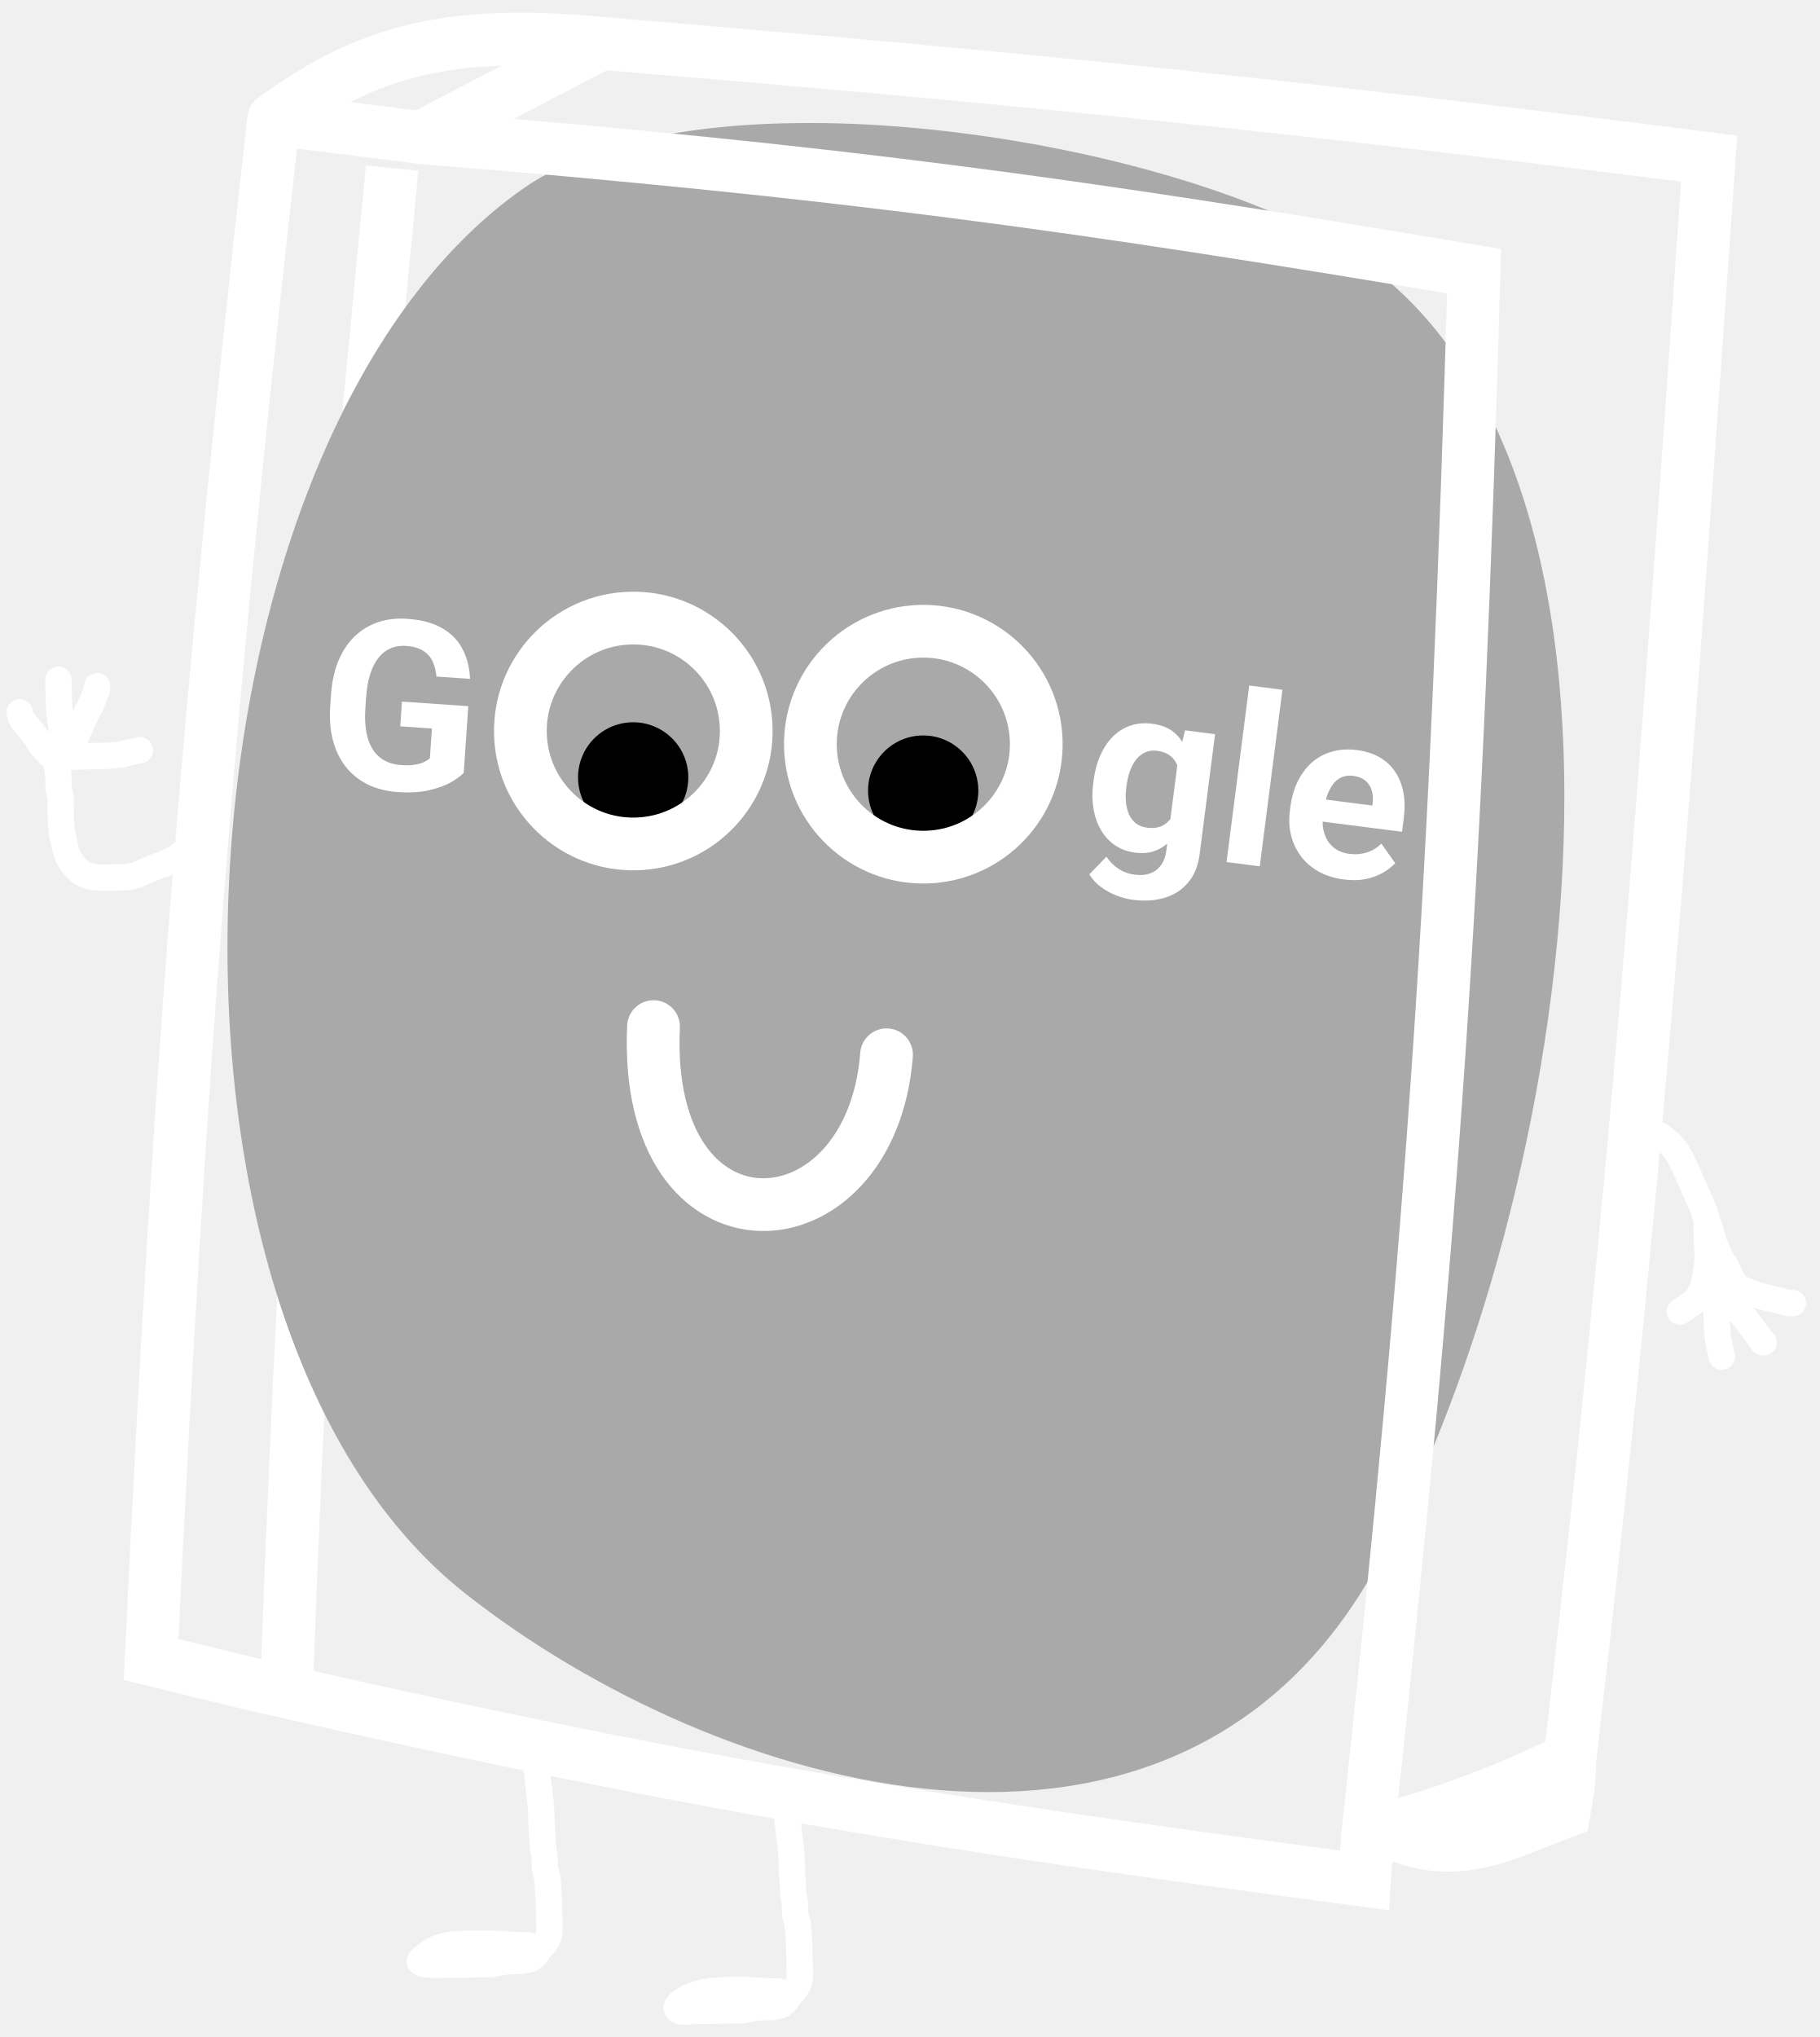
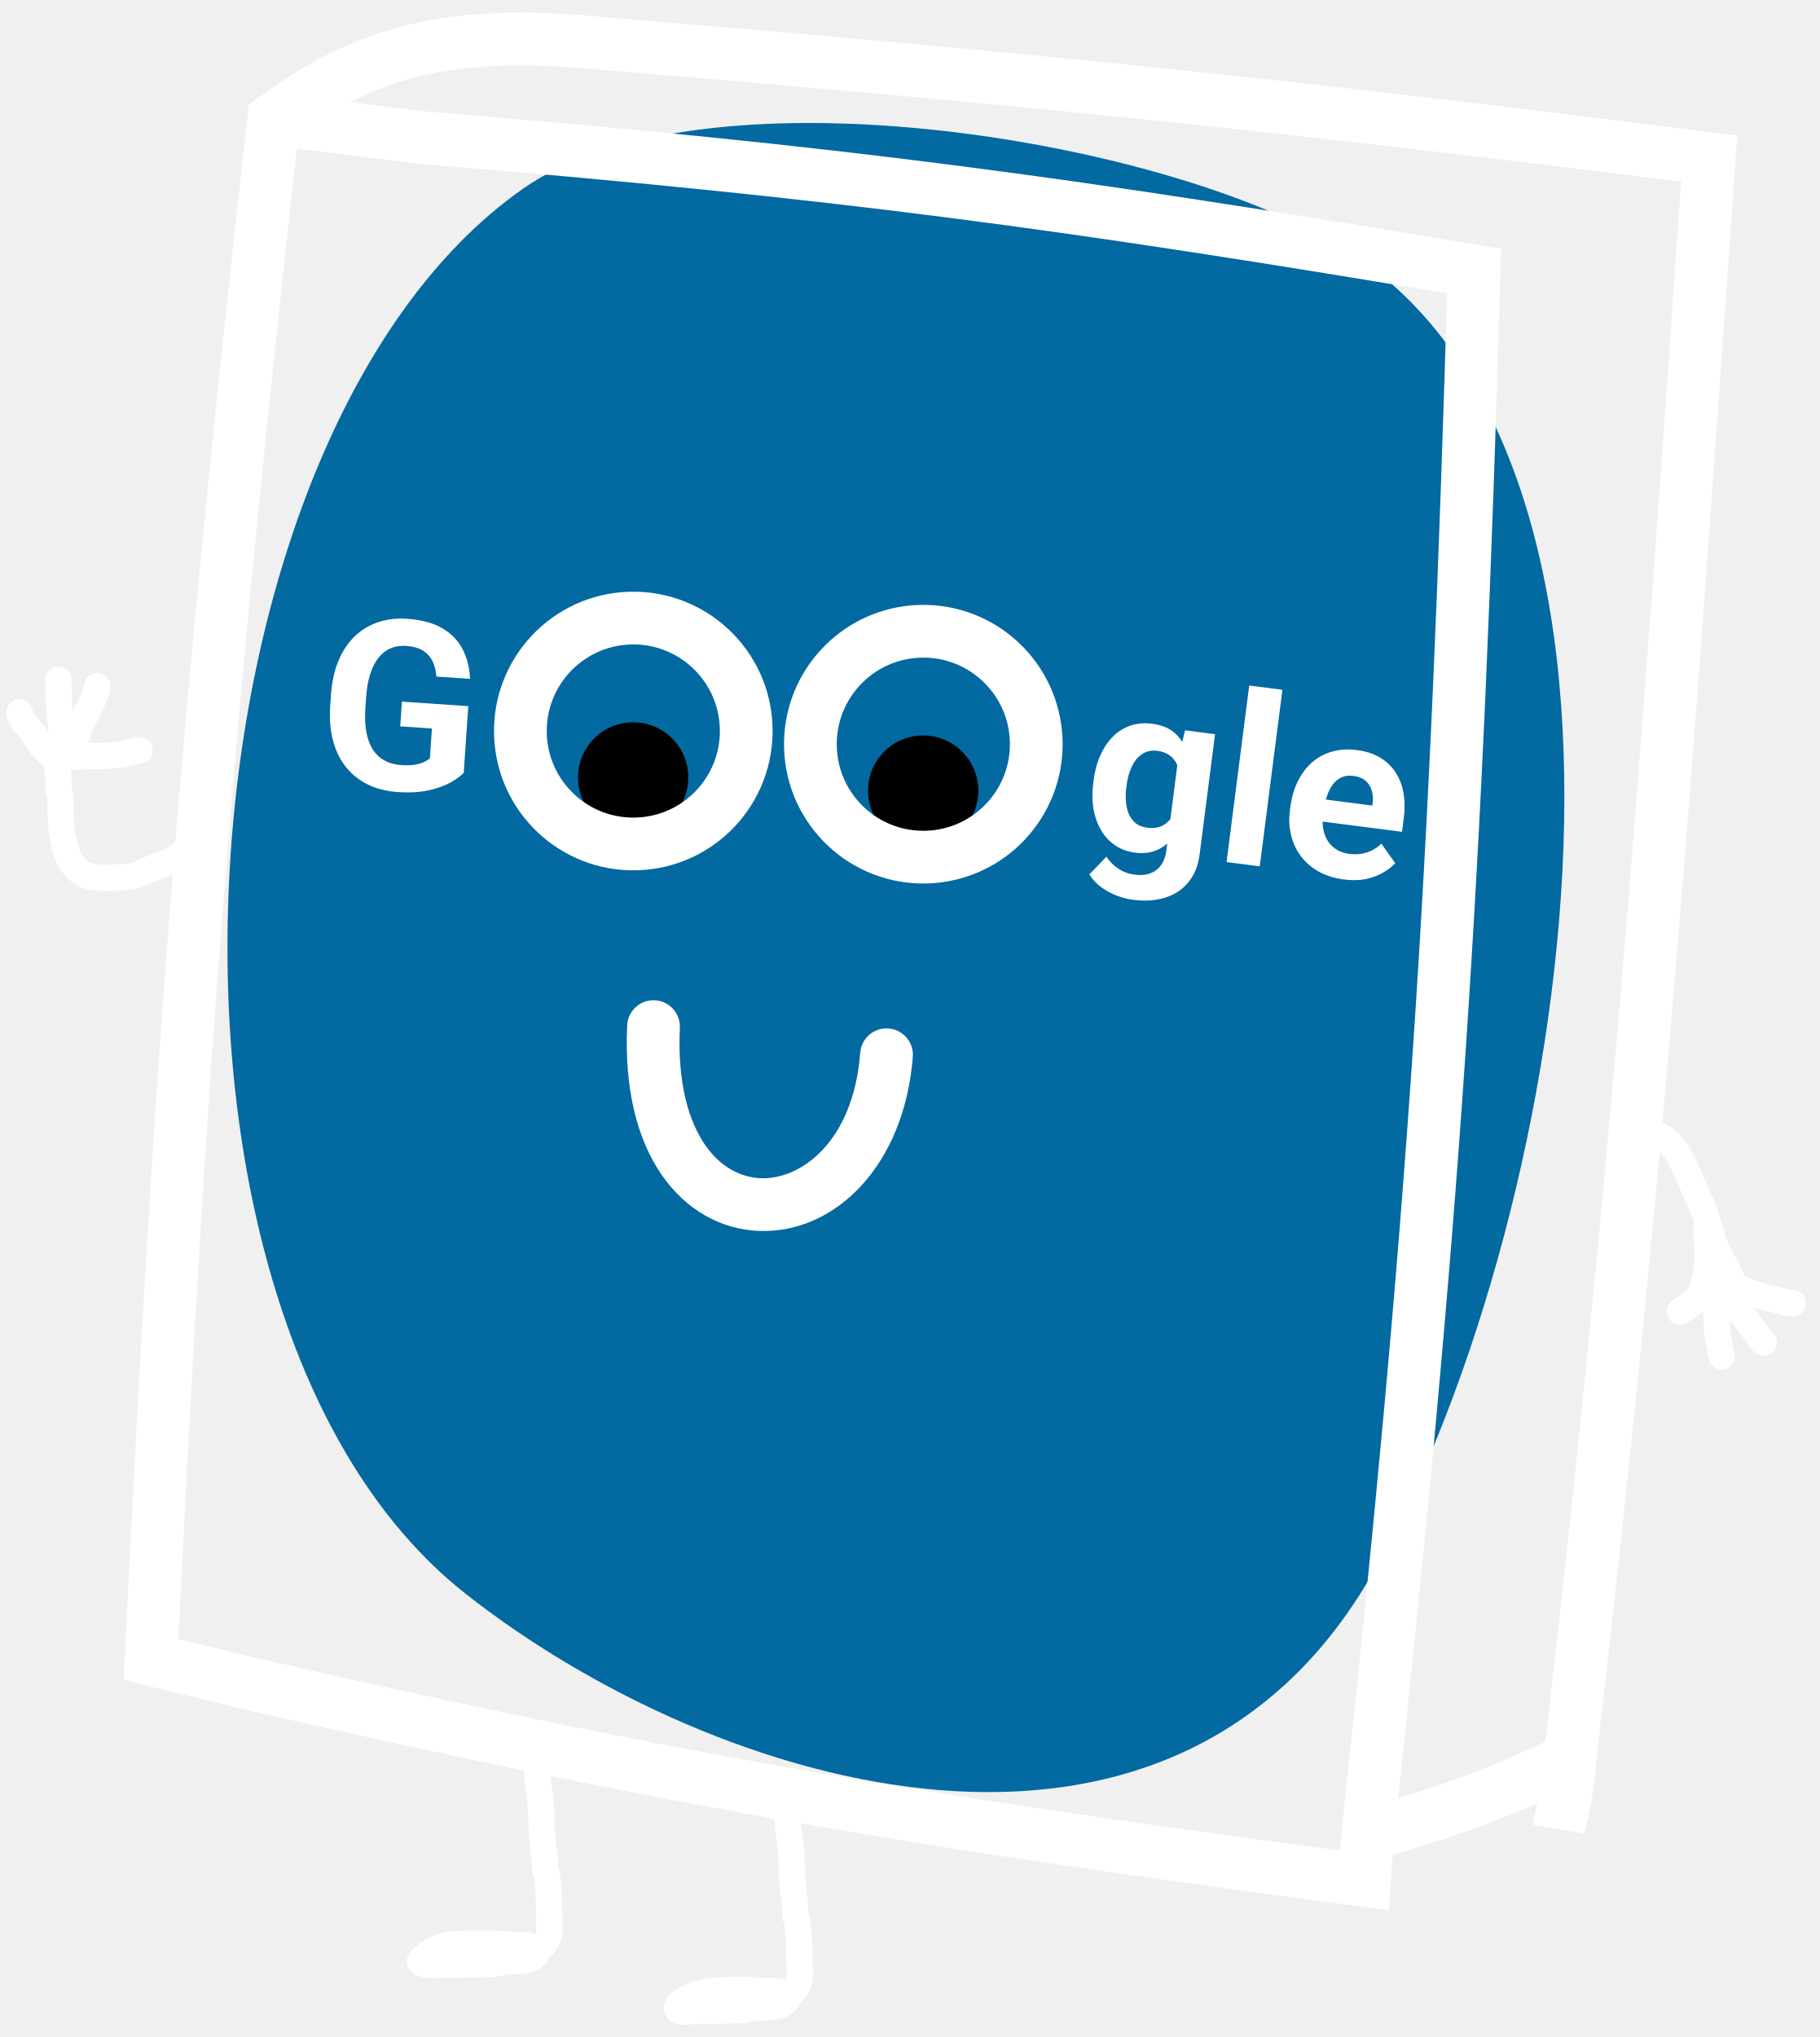
<svg xmlns="http://www.w3.org/2000/svg" width="276" height="309" viewBox="0 0 276 309" fill="none">
  <path d="M118.018 302.085C115.871 302.149 113.742 301.786 111.604 301.85C108.618 301.939 105.341 301.94 102.936 304.031C102.751 304.192 102.598 304.574 102.77 304.807C103.234 305.437 104.864 305.027 105.511 305.028C107.86 305.031 110.2 304.988 112.55 304.918C113.256 304.897 113.877 304.654 114.568 304.561C115.117 304.487 115.685 304.504 116.239 304.487C116.964 304.466 117.58 304.391 118.283 304.213C118.776 304.087 118.975 303.743 119.339 303.433M115.906 302.895L118.431 302.82C118.868 302.807 119.511 302.932 119.849 302.611C119.988 302.479 120.113 302.324 120.264 302.207C120.567 301.974 121.182 300.912 121.258 300.529C121.408 299.76 121.342 298.991 121.319 298.213C121.254 296.045 121.267 293.862 120.994 291.709C120.938 291.272 120.691 290.878 120.659 290.449C120.627 290.005 120.64 289.555 120.619 289.11C120.586 288.381 120.387 287.666 120.341 286.935C120.23 285.186 120.129 283.436 120.077 281.675C120.015 279.619 119.528 277.63 119.467 275.583" stroke="white" stroke-width="4" stroke-linecap="round" />
  <path d="M254.871 198.948C255.231 198.693 255.615 198.497 255.969 198.224C256.445 197.855 257.1 197.49 257.455 196.99C257.636 196.736 257.793 196.455 257.944 196.182C258.067 195.959 258.22 195.782 258.312 195.534C258.393 195.318 258.414 195.073 258.459 194.847C258.52 194.538 258.636 194.24 258.715 193.934C258.821 193.524 258.822 193.119 258.869 192.701C258.932 192.133 259.049 191.57 259.078 190.998C259.122 190.127 259.012 189.267 258.986 188.4L258.918 186.122M261.22 205.78C260.924 204.336 260.55 202.943 260.505 201.462C260.468 200.209 260.435 198.975 260.268 197.733C260.068 196.239 260.221 194.704 260.008 193.213C259.9 192.455 259.97 191.691 259.814 190.938C259.718 190.473 259.682 189.931 259.52 189.489M267.592 203.625C267.465 203.745 267.198 203.251 267.137 203.165C266.906 202.839 266.654 202.526 266.43 202.197C266.22 201.89 265.988 201.613 265.753 201.326C265.373 200.86 265.048 200.345 264.679 199.869C264.451 199.576 264.193 199.316 263.953 199.034C263.676 198.711 263.49 198.344 263.285 197.975C262.915 197.31 262.495 196.668 262.1 196.018C261.786 195.501 261.492 194.996 261.231 194.451C260.989 193.945 260.737 193.435 260.418 192.973M272.011 197.683C271.845 197.654 271.682 197.657 271.513 197.647C271.068 197.622 270.655 197.481 270.228 197.365C269.575 197.189 268.901 197.046 268.24 196.9C267.162 196.661 266.141 196.305 265.124 195.881C263.007 194.998 260.783 194.198 258.83 192.979M262.354 194.453C262.168 193.981 264.443 197.392 261.779 191.969C261.232 191.279 260.903 190.547 260.554 189.741C260.318 189.197 260.022 188.702 259.881 188.115C259.704 187.381 259.519 186.675 259.266 185.963C259.021 185.272 258.797 184.557 258.583 183.856C258.338 183.054 257.957 182.322 257.602 181.563C256.919 180.106 256.366 178.584 255.654 177.14C255.082 175.982 254.562 174.747 253.659 173.791C253.352 173.467 252.977 173.166 252.642 172.868C252.298 172.561 251.91 172.293 251.486 172.115C251.169 171.981 250.896 171.878 250.569 171.782C250.381 171.728 250.166 171.738 250 171.635" stroke="white" stroke-width="4" stroke-linecap="round" />
-   <path d="M59.5 25.5C50.778 115.113 46.88 165.36 43.5 255" stroke="white" stroke-width="8" />
-   <path d="M70.615 241.744C17.31 199.756 25.378 66.391 79.382 28.601C106.267 9.787 174.648 20.559 202.827 37.059C256.198 68.311 239.124 182.665 208.827 237.609C178.529 292.553 108.783 271.807 70.615 241.744Z" fill="#A9A9A9" />
-   <path d="M41.527 18.071C55.318 7.991 67.644 4.283 91.271 6.578M41.527 18.071C31.149 110.225 27.306 161.319 22.917 251.732L37.493 255.298C48.157 257.736 58.068 259.939 67.472 261.957C116.184 272.408 151.307 277.882 207.016 285.242L207.46 278.726M41.527 18.071L63.834 20.855M91.271 6.578C158.136 12.147 194.988 15.932 259.308 24.061C252.402 123.536 248.313 179.404 238.187 266.801M91.271 6.578L63.834 20.855M238.187 266.801C229.076 271.363 219.567 274.907 210.195 277.483M238.187 266.801C238.098 270.559 237.773 272.162 237.314 274.831C228.812 277.941 220.745 282.952 210.195 277.483M207.46 278.726C217.557 185.355 220.999 133.348 223.644 41.135C161.867 30.739 126.949 26.021 63.834 20.855M207.46 278.726L210.195 277.483M99.149 155.729C97.494 191.913 132.153 190.115 134.5 160" stroke="white" stroke-width="8" stroke-linecap="round" />
+   <path d="M70.615 241.744C17.31 199.756 25.378 66.391 79.382 28.601C106.267 9.787 174.648 20.559 202.827 37.059C256.198 68.311 239.124 182.665 208.827 237.609C178.529 292.553 108.783 271.807 70.615 241.744Z" fill="#0369a1" />
+   <path d="M223.644 41.135L227.643 41.25L227.743 37.769L224.308 37.191L223.644 41.135ZM207.016 285.242L206.493 289.207L210.718 289.765L211.007 285.514L207.016 285.242ZM37.493 255.298L36.543 259.183L36.572 259.19L36.602 259.197L37.493 255.298ZM41.527 18.071L39.167 14.841L37.749 15.878L37.552 17.623L41.527 18.071ZM91.271 6.578L90.884 10.559L90.911 10.562L90.939 10.564L91.271 6.578ZM259.308 24.061L263.298 24.338L263.56 20.567L259.809 20.093L259.308 24.061ZM207.46 278.726L203.484 278.296L203.475 278.374L203.47 278.454L207.46 278.726ZM22.917 251.732L18.922 251.538L18.762 254.833L21.966 255.617L22.917 251.732ZM210.195 277.483L209.135 273.626L208.829 273.71L208.54 273.842L210.195 277.483ZM103.144 155.912C103.245 153.705 101.538 151.834 99.331 151.733C97.124 151.633 95.254 153.34 95.153 155.547L103.144 155.912ZM138.488 160.311C138.66 158.108 137.013 156.184 134.811 156.012C132.608 155.84 130.684 157.487 130.512 159.689L138.488 160.311ZM63.834 20.855L63.338 24.825L63.423 24.835L63.508 24.842L63.834 20.855ZM67.472 261.957L68.311 258.046L68.311 258.046L67.472 261.957ZM43.887 21.3C50.489 16.475 56.546 13.312 63.662 11.569C70.828 9.814 79.325 9.437 90.884 10.559L91.657 2.597C79.59 1.425 70.111 1.753 61.759 3.799C53.358 5.856 46.356 9.587 39.167 14.841L43.887 21.3ZM90.939 10.564C157.753 16.129 194.548 19.908 258.806 28.03L259.809 20.093C195.428 11.955 158.52 8.165 91.603 2.592L90.939 10.564ZM255.317 23.784C248.412 123.249 244.329 179.04 234.213 266.341L242.16 267.262C252.298 179.768 256.392 123.824 263.298 24.338L255.317 23.784ZM219.646 41.021C217.003 133.131 213.569 185.033 203.484 278.296L211.437 279.156C221.546 185.678 224.994 133.565 227.643 41.25L219.646 41.021ZM203.47 278.454L203.026 284.97L211.007 285.514L211.451 278.997L203.47 278.454ZM38.444 251.412L23.867 247.846L21.966 255.617L36.543 259.183L38.444 251.412ZM26.912 251.926C31.298 161.588 35.134 110.58 45.502 18.518L37.552 17.623C27.163 109.87 23.314 161.049 18.922 251.538L26.912 251.926ZM236.396 263.225C227.536 267.66 218.274 271.114 209.135 273.626L211.255 281.34C220.86 278.7 230.616 275.065 239.977 270.378L236.396 263.225ZM208.54 273.842L205.806 275.084L209.115 282.367L211.849 281.125L208.54 273.842ZM95.153 155.547C94.712 165.189 96.665 172.796 100.346 178.16C104.067 183.582 109.453 186.522 115.182 186.724C126.741 187.133 137.205 176.772 138.488 160.311L130.512 159.689C129.448 173.344 121.409 178.939 115.465 178.729C112.443 178.623 109.328 177.11 106.942 173.633C104.517 170.098 102.758 164.361 103.144 155.912L95.153 155.547ZM240.442 278.161C240.803 276.064 242.088 271.034 242.186 266.896L234.188 266.707C234.108 270.083 233.115 273.564 232.558 276.806L240.442 278.161ZM224.308 37.191C162.438 26.779 127.406 22.045 64.16 16.869L63.508 24.842C126.492 29.997 161.296 34.7 222.981 45.08L224.308 37.191ZM64.329 16.886L42.023 14.102L41.032 22.04L63.338 24.825L64.329 16.886ZM207.54 281.276C151.889 273.924 116.881 268.466 68.311 258.046L66.633 265.868C115.488 276.349 150.725 281.84 206.493 289.207L207.54 281.276ZM68.311 258.046C58.927 256.032 49.034 253.833 38.385 251.398L36.602 259.197C47.28 261.638 57.208 263.846 66.633 265.868L68.311 258.046Z" fill="white" />
  <path d="M80.036 295.085C77.889 295.149 75.76 294.785 73.621 294.849C70.636 294.939 67.088 294.478 64.683 296.569C64.498 296.73 63.542 297.365 63.714 297.598C64.178 298.228 66.882 298.027 67.529 298.028C69.878 298.031 72.218 297.988 74.568 297.918C75.274 297.897 75.895 297.654 76.586 297.561C77.135 297.487 77.703 297.504 78.257 297.487C78.982 297.465 79.597 297.391 80.301 297.212C80.794 297.087 80.993 296.743 81.357 296.433M77.924 295.895L80.449 295.82C80.886 295.807 81.529 295.932 81.867 295.611C82.006 295.479 82.131 295.323 82.282 295.207C82.585 294.974 83.2 293.912 83.276 293.528C83.426 292.76 83.36 291.991 83.337 291.213C83.272 289.045 83.285 286.861 83.012 284.709C82.956 284.272 82.709 283.878 82.677 283.449C82.645 283.005 82.658 282.555 82.637 282.11C82.604 281.381 82.405 280.665 82.359 279.935C82.248 278.186 82.147 276.436 82.095 274.675C82.033 272.619 81.546 270.63 81.485 268.583" stroke="white" stroke-width="4" stroke-linecap="round" />
  <path d="M8.85 103.115C8.894 104.583 8.898 106.059 8.992 107.525C9.061 108.593 9.25 109.639 9.328 110.705C9.371 111.293 9.414 111.8 9.548 112.36C9.603 112.588 9.621 112.814 9.628 113.047M14.746 104.093C14.76 104.555 14.535 105.032 14.381 105.461C14.091 106.27 13.737 107.032 13.323 107.785C12.595 109.11 12.03 110.497 11.496 111.906C11.338 112.325 11.16 112.75 11.026 113.176C10.967 113.367 10.803 113.519 10.759 113.708C10.711 113.913 10.645 114.089 10.579 114.29C10.542 114.402 10.439 114.431 10.443 114.562M21.193 113.807C20.542 113.862 19.931 114.146 19.282 114.238C18.956 114.285 18.626 114.45 18.306 114.471C17.863 114.499 17.426 114.55 16.984 114.596C16.047 114.693 15.081 114.663 14.139 114.691L10.306 114.806M2.986 108.052C3.008 108.796 3.629 109.588 4.116 110.113C4.738 110.783 5.254 111.541 5.779 112.291C5.977 112.574 6.099 112.904 6.324 113.167C6.532 113.412 6.747 113.648 6.981 113.869C7.157 114.035 7.375 114.188 7.456 114.41M8.491 115.245C8.495 115.374 8.477 115.53 8.512 115.656C8.607 116.008 8.676 116.323 8.73 116.694C8.814 117.283 8.857 117.84 8.875 118.44C8.895 119.093 8.87 119.772 9.052 120.406C9.271 121.172 9.177 122.079 9.2 122.871C9.244 124.331 9.246 125.89 9.622 127.309C9.788 127.94 9.871 128.596 10.063 129.22C10.322 130.056 10.697 130.705 11.266 131.369C11.837 132.037 12.617 132.671 13.476 132.893C14.796 133.235 16.122 133.148 17.471 133.107C18.764 133.069 19.961 133.131 21.15 132.554C22.325 131.984 23.565 131.516 24.793 131.072C25.372 130.862 25.952 130.573 26.489 130.267C26.736 130.126 27.165 129.981 27.342 129.761C27.434 129.647 27.665 129.426 27.788 129.374C28.052 129.261 28.387 129.238 28.623 129.071" stroke="white" stroke-width="4" stroke-linecap="round" />
  <path d="M71.047 107.12L70.354 117.238C69.923 117.691 69.274 118.169 68.405 118.673C67.538 119.166 66.435 119.566 65.099 119.874C63.762 120.182 62.164 120.272 60.305 120.144C58.657 120.032 57.173 119.66 55.854 119.029C54.535 118.387 53.421 117.506 52.511 116.386C51.612 115.268 50.952 113.93 50.53 112.374C50.109 110.807 49.966 109.041 50.1 107.077L50.21 105.481C50.344 103.517 50.715 101.786 51.323 100.289C51.942 98.793 52.761 97.551 53.78 96.563C54.8 95.576 55.983 94.853 57.33 94.393C58.677 93.933 60.151 93.758 61.753 93.868C63.974 94.02 65.773 94.507 67.15 95.33C68.527 96.141 69.547 97.209 70.208 98.534C70.881 99.849 71.249 101.331 71.313 102.98L66.209 102.63C66.14 101.756 65.946 100.985 65.628 100.317C65.309 99.65 64.824 99.111 64.17 98.702C63.529 98.294 62.676 98.054 61.612 97.981C60.735 97.921 59.94 98.048 59.225 98.364C58.523 98.668 57.914 99.149 57.399 99.807C56.884 100.464 56.469 101.293 56.154 102.294C55.839 103.294 55.635 104.466 55.543 105.811L55.431 107.442C55.34 108.775 55.388 109.964 55.575 111.011C55.762 112.046 56.083 112.931 56.538 113.667C57.005 114.392 57.601 114.955 58.325 115.357C59.049 115.759 59.908 115.994 60.902 116.062C61.732 116.119 62.427 116.096 62.986 115.994C63.557 115.892 64.018 115.753 64.371 115.578C64.736 115.391 65.019 115.211 65.219 115.037L65.528 110.512L60.723 110.183L60.98 106.43L71.047 107.12Z" fill="white" />
  <path d="M179.792 110.785L184.342 111.369L182 129.606C181.779 131.326 181.208 132.736 180.287 133.834C179.376 134.946 178.201 135.723 176.762 136.164C175.322 136.617 173.701 136.728 171.899 136.496C171.109 136.395 170.285 136.183 169.429 135.86C168.584 135.539 167.789 135.106 167.043 134.561C166.31 134.018 165.719 133.375 165.271 132.632L167.866 129.953C168.36 130.702 168.967 131.311 169.687 131.782C170.405 132.264 171.228 132.565 172.158 132.684C173.065 132.8 173.854 132.73 174.525 132.474C175.194 132.229 175.738 131.809 176.158 131.213C176.575 130.628 176.842 129.889 176.957 128.994L178.744 115.081L179.792 110.785ZM165.858 118.813L165.905 118.447C166.091 117.006 166.433 115.721 166.932 114.592C167.445 113.452 168.081 112.5 168.841 111.735C169.613 110.972 170.499 110.418 171.5 110.074C172.501 109.73 173.595 109.634 174.78 109.787C176.036 109.948 177.058 110.315 177.847 110.889C178.635 111.463 179.248 112.215 179.683 113.146C180.121 114.064 180.416 115.124 180.569 116.325C180.735 117.516 180.817 118.809 180.815 120.203L180.712 121.005C180.369 122.296 179.951 123.483 179.457 124.565C178.964 125.648 178.378 126.577 177.699 127.352C177.022 128.116 176.229 128.676 175.321 129.032C174.425 129.389 173.395 129.493 172.233 129.344C171.071 129.195 170.049 128.821 169.169 128.224C168.3 127.628 167.59 126.857 167.038 125.912C166.486 124.967 166.104 123.89 165.893 122.681C165.694 121.474 165.682 120.185 165.858 118.813ZM170.927 119.092L170.88 119.458C170.78 120.237 170.762 120.973 170.826 121.667C170.891 122.36 171.047 122.989 171.293 123.552C171.553 124.105 171.902 124.558 172.342 124.91C172.794 125.251 173.351 125.465 174.014 125.55C174.932 125.668 175.707 125.572 176.337 125.263C176.969 124.943 177.474 124.458 177.853 123.81C178.232 123.161 178.502 122.393 178.663 121.504L178.956 119.22C179.027 118.484 179.013 117.815 178.913 117.211C178.815 116.596 178.636 116.059 178.376 115.601C178.116 115.142 177.751 114.764 177.281 114.467C176.811 114.171 176.233 113.978 175.547 113.89C174.885 113.805 174.29 113.882 173.763 114.122C173.249 114.351 172.796 114.701 172.405 115.17C172.026 115.642 171.71 116.215 171.457 116.892C171.207 117.557 171.03 118.29 170.927 119.092ZM194.565 104.636L191.125 131.416L186.086 130.769L189.526 103.989L194.565 104.636ZM203.912 133.413C202.448 133.225 201.164 132.824 200.061 132.21C198.96 131.584 198.057 130.8 197.35 129.859C196.656 128.919 196.165 127.869 195.876 126.71C195.59 125.539 195.527 124.325 195.688 123.07L195.778 122.373C195.961 120.943 196.333 119.662 196.892 118.528C197.451 117.395 198.164 116.441 199.032 115.666C199.911 114.893 200.926 114.344 202.079 114.02C203.233 113.683 204.495 113.603 205.867 113.78C207.203 113.951 208.361 114.324 209.338 114.899C210.316 115.473 211.101 116.212 211.694 117.116C212.299 118.02 212.708 119.065 212.922 120.251C213.138 121.424 213.157 122.703 212.979 124.086L212.71 126.178L197.716 124.252L198.146 120.905L208.206 122.197L208.255 121.813C208.345 121.116 208.297 120.478 208.111 119.899C207.939 119.309 207.624 118.82 207.166 118.43C206.708 118.041 206.089 117.796 205.311 117.696C204.648 117.611 204.06 117.683 203.546 117.912C203.032 118.141 202.591 118.498 202.221 118.982C201.863 119.468 201.563 120.056 201.321 120.745C201.092 121.425 200.924 122.183 200.816 123.02L200.727 123.717C200.63 124.473 200.645 125.184 200.772 125.85C200.911 126.518 201.148 127.109 201.483 127.625C201.83 128.142 202.272 128.565 202.809 128.894C203.357 129.224 203.997 129.437 204.73 129.531C205.636 129.647 206.501 129.581 207.325 129.332C208.162 129.073 208.911 128.62 209.573 127.973L211.674 130.936C211.205 131.455 210.595 131.932 209.842 132.367C209.1 132.804 208.231 133.129 207.235 133.344C206.24 133.547 205.132 133.57 203.912 133.413Z" fill="white" />
  <circle cx="96.062" cy="117.93" r="8.365" transform="rotate(-1.71353 96.0622 117.93)" fill="black" />
  <circle cx="96.083" cy="110.89" r="17.134" transform="rotate(-1.71353 96.0833 110.89)" stroke="white" stroke-width="8" />
  <circle cx="140.062" cy="119.93" r="8.365" transform="rotate(-1.71353 140.062 119.93)" fill="black" />
  <circle cx="140.083" cy="112.89" r="17.134" transform="rotate(-1.71353 140.083 112.89)" stroke="white" stroke-width="8" />
</svg>
